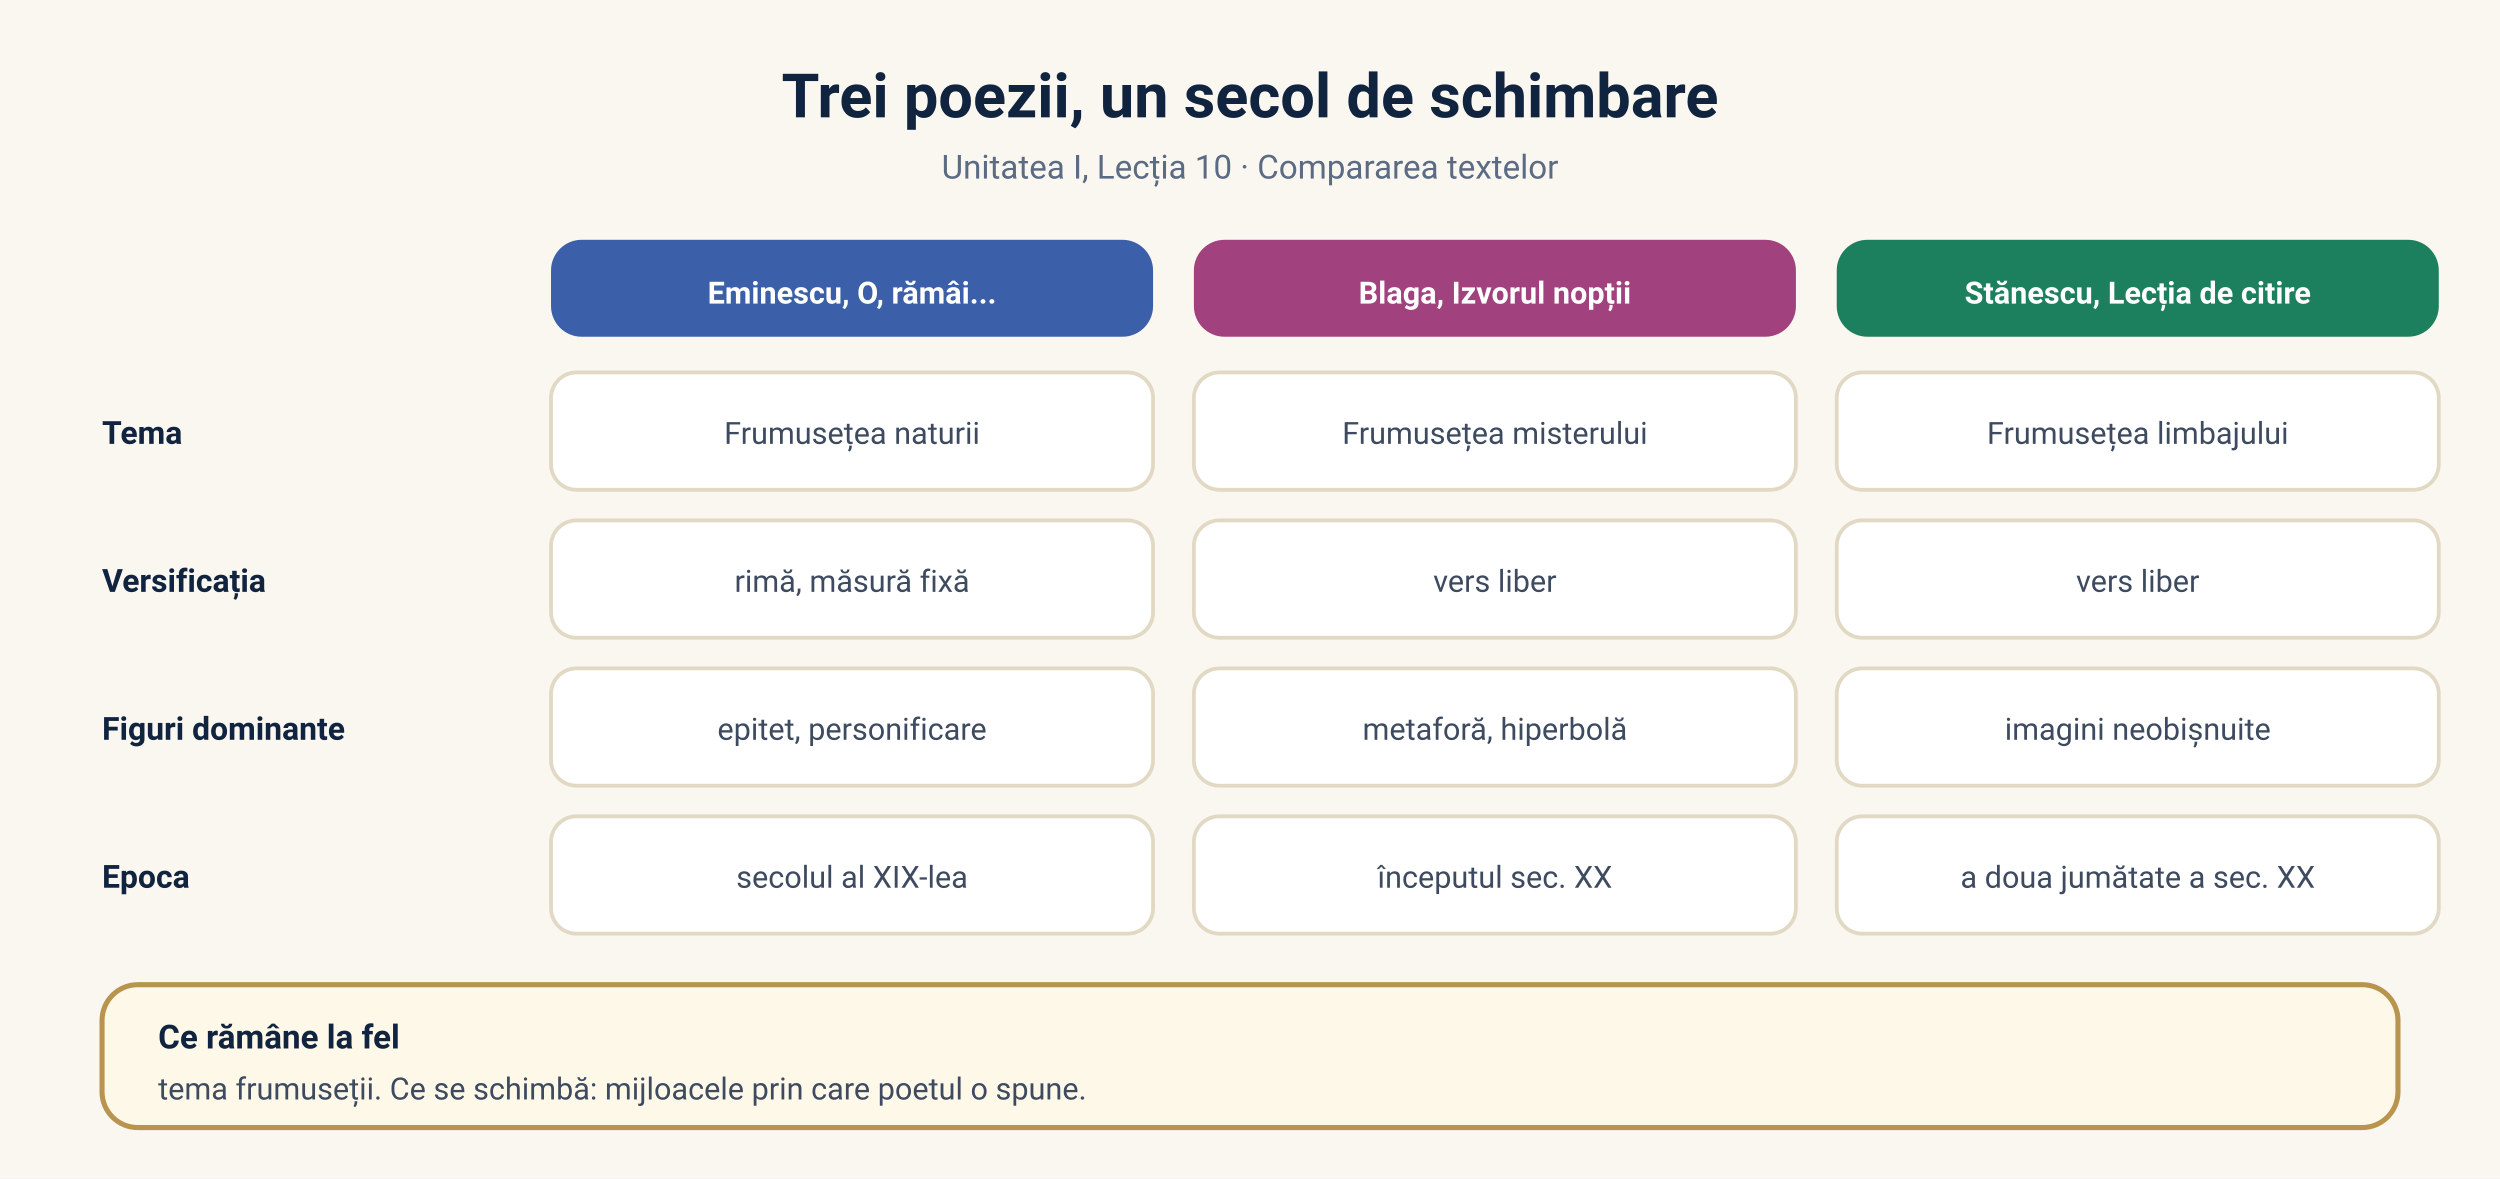
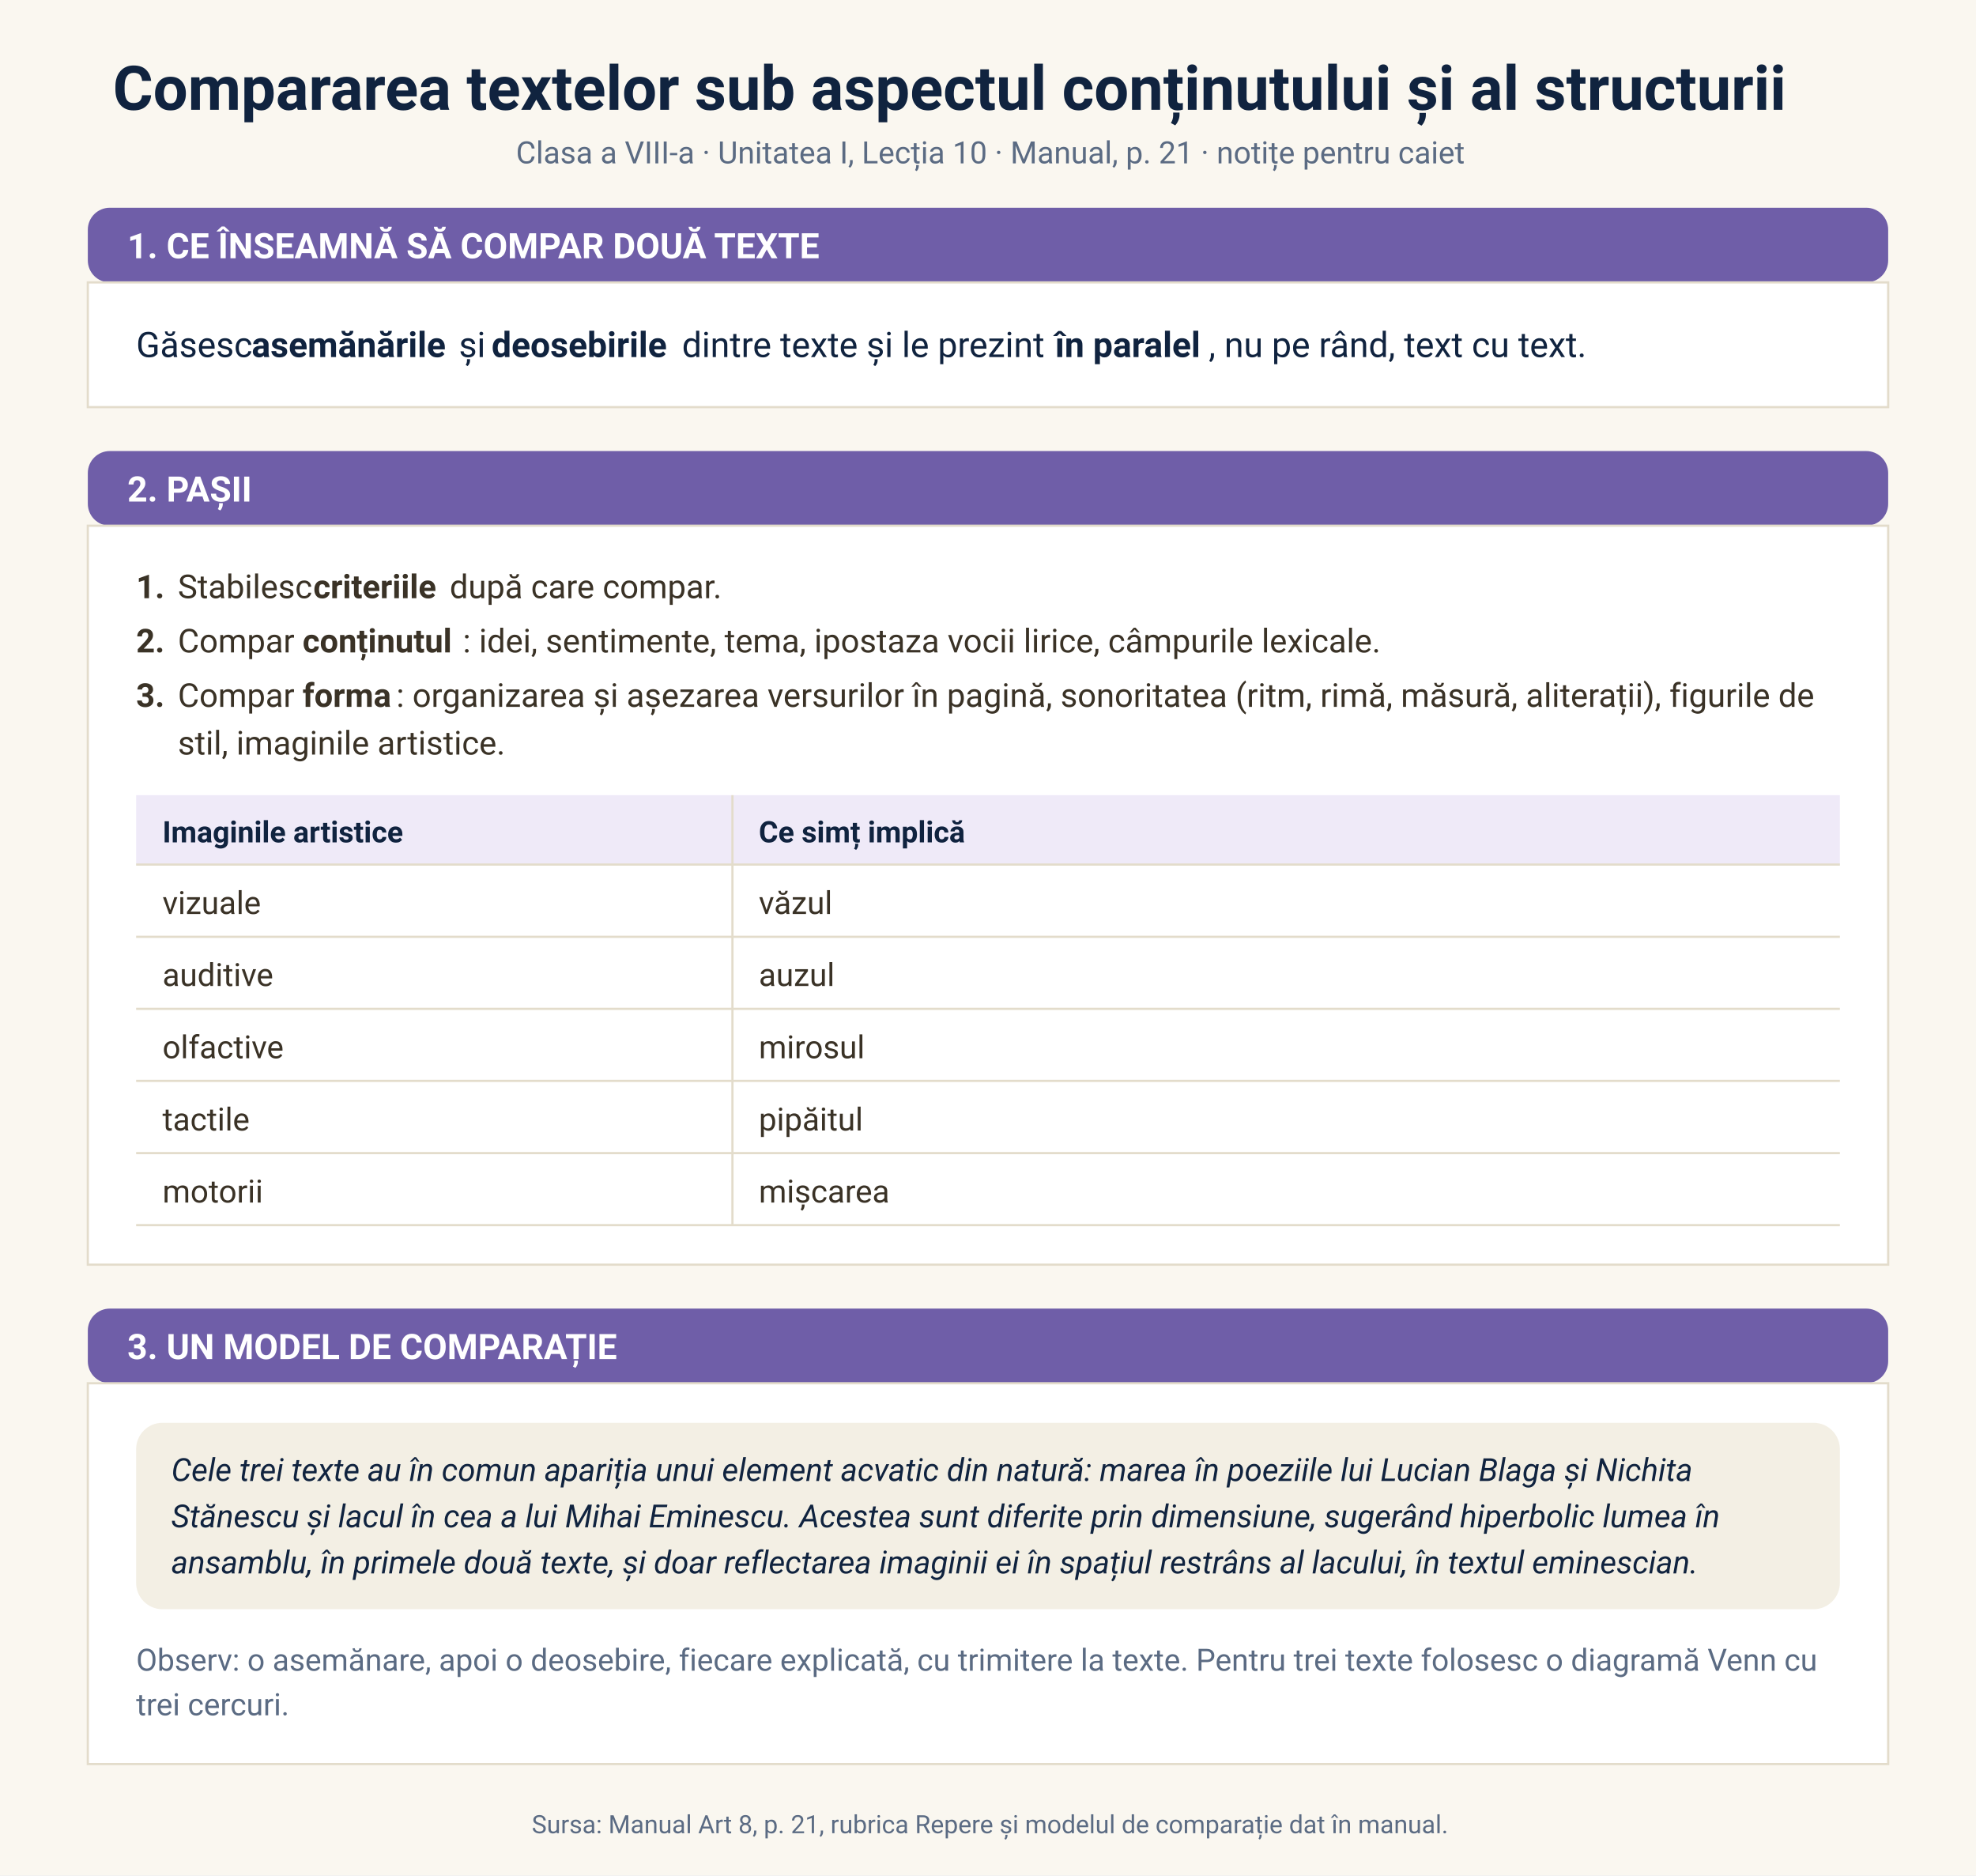
- <svg xmlns="http://www.w3.org/2000/svg" viewBox="0 0 980 462" font-family="'Segoe UI', 'Plus Jakarta Sans', -apple-system, Roboto, sans-serif">
-   <rect width="980" height="462" fill="#faf7f0" />
-   <text x="490" y="46" text-anchor="middle" font-size="24" font-weight="700" fill="#10233f">Trei poezii, un secol de schimbare</text>
-   <text x="490" y="70" text-anchor="middle" font-size="13" fill="#5b6b83">Unitatea I, Lecția 10 · Compararea textelor</text>
-   <rect x="216" y="94" width="236" height="38" rx="12" fill="#3b5fa8" />
-   <text x="334" y="119" text-anchor="middle" font-size="12" font-weight="700" fill="#ffffff">Eminescu, O, rămâi...</text>
-   <rect x="468" y="94" width="236" height="38" rx="12" fill="#a1417e" />
-   <text x="586" y="119" text-anchor="middle" font-size="12" font-weight="700" fill="#ffffff">Blaga, Izvorul nopții</text>
-   <rect x="720" y="94" width="236" height="38" rx="12" fill="#1c7f5e" />
-   <text x="838" y="119" text-anchor="middle" font-size="12" font-weight="700" fill="#ffffff">Stănescu, Lecția de citire</text>
-   <text x="40" y="174" font-size="12.5" font-weight="700" fill="#10233f">Tema</text>
-   <rect x="216" y="146" width="236" height="46" rx="10" fill="#ffffff" stroke="#e2d9c4" stroke-width="1.5" />
-   <text x="334" y="174" text-anchor="middle" font-size="12" fill="#3d4a5f">Frumusețea naturii</text>
-   <rect x="468" y="146" width="236" height="46" rx="10" fill="#ffffff" stroke="#e2d9c4" stroke-width="1.5" />
-   <text x="586" y="174" text-anchor="middle" font-size="12" fill="#3d4a5f">Frumusețea misterului</text>
-   <rect x="720" y="146" width="236" height="46" rx="10" fill="#ffffff" stroke="#e2d9c4" stroke-width="1.5" />
-   <text x="838" y="174" text-anchor="middle" font-size="12" fill="#3d4a5f">Frumusețea limbajului</text>
-   <text x="40" y="232" font-size="12.5" font-weight="700" fill="#10233f">Versificația</text>
-   <rect x="216" y="204" width="236" height="46" rx="10" fill="#ffffff" stroke="#e2d9c4" stroke-width="1.5" />
-   <text x="334" y="232" text-anchor="middle" font-size="12" fill="#3d4a5f">rimă, măsură fixă</text>
-   <rect x="468" y="204" width="236" height="46" rx="10" fill="#ffffff" stroke="#e2d9c4" stroke-width="1.5" />
-   <text x="586" y="232" text-anchor="middle" font-size="12" fill="#3d4a5f">vers liber</text>
-   <rect x="720" y="204" width="236" height="46" rx="10" fill="#ffffff" stroke="#e2d9c4" stroke-width="1.5" />
-   <text x="838" y="232" text-anchor="middle" font-size="12" fill="#3d4a5f">vers liber</text>
-   <text x="40" y="290" font-size="12.5" font-weight="700" fill="#10233f">Figuri dominante</text>
-   <rect x="216" y="262" width="236" height="46" rx="10" fill="#ffffff" stroke="#e2d9c4" stroke-width="1.5" />
-   <text x="334" y="290" text-anchor="middle" font-size="12" fill="#3d4a5f">epitet, personificare</text>
-   <rect x="468" y="262" width="236" height="46" rx="10" fill="#ffffff" stroke="#e2d9c4" stroke-width="1.5" />
-   <text x="586" y="290" text-anchor="middle" font-size="12" fill="#3d4a5f">metaforă, hiperbolă</text>
-   <rect x="720" y="262" width="236" height="46" rx="10" fill="#ffffff" stroke="#e2d9c4" stroke-width="1.5" />
-   <text x="838" y="290" text-anchor="middle" font-size="12" fill="#3d4a5f">imagini neobișnuite</text>
-   <text x="40" y="348" font-size="12.5" font-weight="700" fill="#10233f">Epoca</text>
-   <rect x="216" y="320" width="236" height="46" rx="10" fill="#ffffff" stroke="#e2d9c4" stroke-width="1.5" />
-   <text x="334" y="348" text-anchor="middle" font-size="12" fill="#3d4a5f">secolul al XIX-lea</text>
-   <rect x="468" y="320" width="236" height="46" rx="10" fill="#ffffff" stroke="#e2d9c4" stroke-width="1.5" />
-   <text x="586" y="348" text-anchor="middle" font-size="12" fill="#3d4a5f">începutul sec. XX</text>
-   <rect x="720" y="320" width="236" height="46" rx="10" fill="#ffffff" stroke="#e2d9c4" stroke-width="1.5" />
-   <text x="838" y="348" text-anchor="middle" font-size="12" fill="#3d4a5f">a doua jumătate a sec. XX</text>
-   <rect x="40" y="386" width="900" height="56" rx="14" fill="#fef8e9" stroke="#b8944f" stroke-width="2" />
-   <text x="62" y="411" font-size="13" font-weight="700" fill="#10233f">Ce rămâne la fel</text>
-   <text x="62" y="431" font-size="12" fill="#3d4a5f">tema frumuseții. Ce se schimbă: mijloacele prin care poetul o spune.</text>
+ <svg xmlns="http://www.w3.org/2000/svg" viewBox="0 0 900 854" font-family="'Segoe UI', 'Plus Jakarta Sans', -apple-system, Roboto, sans-serif">
+   <rect width="900" height="854" fill="#faf7f0" />
+   <text x="51.4" y="50.0" font-size="28" fill="#10233f" font-weight="700" textLength="799.1" lengthAdjust="spacing">Compararea textelor sub aspectul conținutului și al structurii</text>
+   <text x="235.0" y="74.4" font-size="14" fill="#5b6b83" textLength="429.9" lengthAdjust="spacing">Clasa a VIII-a · Unitatea I, Lecția 10 · Manual, p. 21 · notițe pentru caiet</text>
+   <rect x="40" y="94.6" width="820" height="34" rx="10" fill="#6f5ea8" />
+   <text x="58" y="117.6" font-size="16" font-weight="700" fill="#ffffff">1. CE ÎNSEAMNĂ SĂ COMPAR DOUĂ TEXTE</text>
+   <rect x="40" y="128.6" width="820" height="56.8" fill="#ffffff" stroke="#e3dccb" />
+   <text x="62.0" y="162.6" font-size="16" fill="#10233f" textLength="48.3" lengthAdjust="spacing">Găsesc</text>
+   <text x="114.6" y="162.6" font-size="16" fill="#10233f" font-weight="700" textLength="90.1" lengthAdjust="spacing">asemănările</text>
+   <text x="209.0" y="162.6" font-size="16" fill="#10233f" textLength="10.6" lengthAdjust="spacing">și</text>
+   <text x="223.9" y="162.6" font-size="16" fill="#10233f" font-weight="700" textLength="82.4" lengthAdjust="spacing">deosebirile</text>
+   <text x="310.6" y="162.6" font-size="16" fill="#10233f" textLength="165.6" lengthAdjust="spacing">dintre texte și le prezint</text>
+   <text x="480.5" y="162.6" font-size="16" fill="#10233f" font-weight="700" textLength="69.9" lengthAdjust="spacing">în paralel</text>
+   <text x="550.5" y="162.6" font-size="16" fill="#10233f" textLength="174.4" lengthAdjust="spacing">, nu pe rând, text cu text.</text>
+   <rect x="40" y="205.4" width="820" height="34" rx="10" fill="#6f5ea8" />
+   <text x="58" y="228.4" font-size="16" font-weight="700" fill="#ffffff">2. PAȘII</text>
+   <rect x="40" y="239.4" width="820" height="336.5" fill="#ffffff" stroke="#e3dccb" />
+   <text x="62.0" y="272.4" font-size="15" fill="#3a3226" font-weight="700">1.</text>
+   <text x="81.0" y="272.4" font-size="15" fill="#3a3226" textLength="57.7" lengthAdjust="spacing">Stabilesc</text>
+   <text x="142.7" y="272.4" font-size="15" fill="#3a3226" font-weight="700" textLength="58.0" lengthAdjust="spacing">criteriile</text>
+   <text x="204.8" y="272.4" font-size="15" fill="#3a3226" textLength="123.3" lengthAdjust="spacing">după care compar.</text>
+   <text x="62.0" y="297.1" font-size="15" fill="#3a3226" font-weight="700">2.</text>
+   <text x="81.0" y="297.1" font-size="15" fill="#3a3226" textLength="52.8" lengthAdjust="spacing">Compar</text>
+   <text x="137.8" y="297.1" font-size="15" fill="#3a3226" font-weight="700" textLength="73.0" lengthAdjust="spacing">conținutul</text>
+   <text x="210.8" y="297.1" font-size="15" fill="#3a3226" textLength="411.6" lengthAdjust="spacing">: idei, sentimente, tema, ipostaza vocii lirice, câmpurile lexicale.</text>
+   <text x="62.0" y="321.9" font-size="15" fill="#3a3226" font-weight="700">3.</text>
+   <text x="81.0" y="321.9" font-size="15" fill="#3a3226" textLength="52.8" lengthAdjust="spacing">Compar</text>
+   <text x="137.8" y="321.9" font-size="15" fill="#3a3226" font-weight="700" textLength="42.8" lengthAdjust="spacing">forma</text>
+   <text x="180.5" y="321.9" font-size="15" fill="#3a3226" textLength="639.7" lengthAdjust="spacing">: organizarea și așezarea versurilor în pagină, sonoritatea (ritm, rimă, măsură, aliterații), figurile de</text>
+   <text x="81.0" y="343.6" font-size="15" fill="#3a3226" textLength="144.8" lengthAdjust="spacing">stil, imaginile artistice.</text>
+   <rect x="62.0" y="362.1" width="776.0" height="31.6" fill="#efeaf8" />
+   <text x="74.0" y="383.6" font-size="13.5" fill="#10233f" font-weight="700" textLength="113.5" lengthAdjust="spacing">Imaginile artistice</text>
+   <text x="345.6" y="383.6" font-size="13.5" fill="#10233f" font-weight="700" textLength="96.5" lengthAdjust="spacing">Ce simț implică</text>
+   <line x1="62.0" y1="393.7" x2="838.0" y2="393.7" stroke="#e3dccb" />
+   <text x="74.0" y="416.2" font-size="14.5" fill="#3a3226" textLength="43.6" lengthAdjust="spacing">vizuale</text>
+   <text x="345.6" y="416.2" font-size="14.5" fill="#3a3226" textLength="32.6" lengthAdjust="spacing">văzul</text>
+   <line x1="62.0" y1="426.6" x2="838.0" y2="426.6" stroke="#e3dccb" />
+   <text x="74.0" y="449.0" font-size="14.5" fill="#3a3226" textLength="50.6" lengthAdjust="spacing">auditive</text>
+   <text x="345.6" y="449.0" font-size="14.5" fill="#3a3226" textLength="33.9" lengthAdjust="spacing">auzul</text>
+   <line x1="62.0" y1="459.4" x2="838.0" y2="459.4" stroke="#e3dccb" />
+   <text x="74.0" y="481.9" font-size="14.5" fill="#3a3226" textLength="53.5" lengthAdjust="spacing">olfactive</text>
+   <text x="345.6" y="481.9" font-size="14.5" fill="#3a3226" textLength="47.4" lengthAdjust="spacing">mirosul</text>
+   <line x1="62.0" y1="492.2" x2="838.0" y2="492.2" stroke="#e3dccb" />
+   <text x="74.0" y="514.8" font-size="14.5" fill="#3a3226" textLength="38.4" lengthAdjust="spacing">tactile</text>
+   <text x="345.6" y="514.8" font-size="14.5" fill="#3a3226" textLength="48.1" lengthAdjust="spacing">pipăitul</text>
+   <line x1="62.0" y1="525.1" x2="838.0" y2="525.1" stroke="#e3dccb" />
+   <text x="74.0" y="547.6" font-size="14.5" fill="#3a3226" textLength="46.5" lengthAdjust="spacing">motorii</text>
+   <text x="345.6" y="547.6" font-size="14.5" fill="#3a3226" textLength="56.1" lengthAdjust="spacing">mișcarea</text>
+   <line x1="62.0" y1="557.9" x2="838.0" y2="557.9" stroke="#e3dccb" />
+   <line x1="333.6" y1="362.1" x2="333.6" y2="557.9" stroke="#e3dccb" />
+   <rect x="40" y="595.9" width="820" height="34" rx="10" fill="#6f5ea8" />
+   <text x="58" y="618.9" font-size="16" font-weight="700" fill="#ffffff">3. UN MODEL DE COMPARAȚIE</text>
+   <rect x="40" y="629.9" width="820" height="173.4" fill="#ffffff" stroke="#e3dccb" />
+   <rect x="62.0" y="647.9" width="776.0" height="84.9" rx="12" fill="#f3efe4" />
+   <text x="78.0" y="674.4" font-size="14.5" fill="#10233f" font-style="italic" textLength="705.9" lengthAdjust="spacing">Cele trei texte au în comun apariția unui element acvatic din natură: marea în poeziile lui Lucian Blaga și Nichita</text>
+   <text x="78.0" y="695.5" font-size="14.5" fill="#10233f" font-style="italic" textLength="705.0" lengthAdjust="spacing">Stănescu și lacul în cea a lui Mihai Eminescu. Acestea sunt diferite prin dimensiune, sugerând hiperbolic lumea în</text>
+   <text x="78.0" y="716.5" font-size="14.5" fill="#10233f" font-style="italic" textLength="703.1" lengthAdjust="spacing">ansamblu, în primele două texte, și doar reflectarea imaginii ei în spațiul restrâns al lacului, în textul eminescian.</text>
+   <text x="62.0" y="760.8" font-size="14" fill="#5b6b83" textLength="758.9" lengthAdjust="spacing">Observ: o asemănare, apoi o deosebire, fiecare explicată, cu trimitere la texte. Pentru trei texte folosesc o diagramă Venn cu</text>
+   <text x="62.0" y="781.1" font-size="14" fill="#5b6b83" textLength="68.5" lengthAdjust="spacing">trei cercuri.</text>
+   <text x="242.2" y="834.8" font-size="11.5" fill="#5b6b83" textLength="415.6" lengthAdjust="spacing">Sursa: Manual Art 8, p. 21, rubrica Repere și modelul de comparație dat în manual.</text>
</svg>
